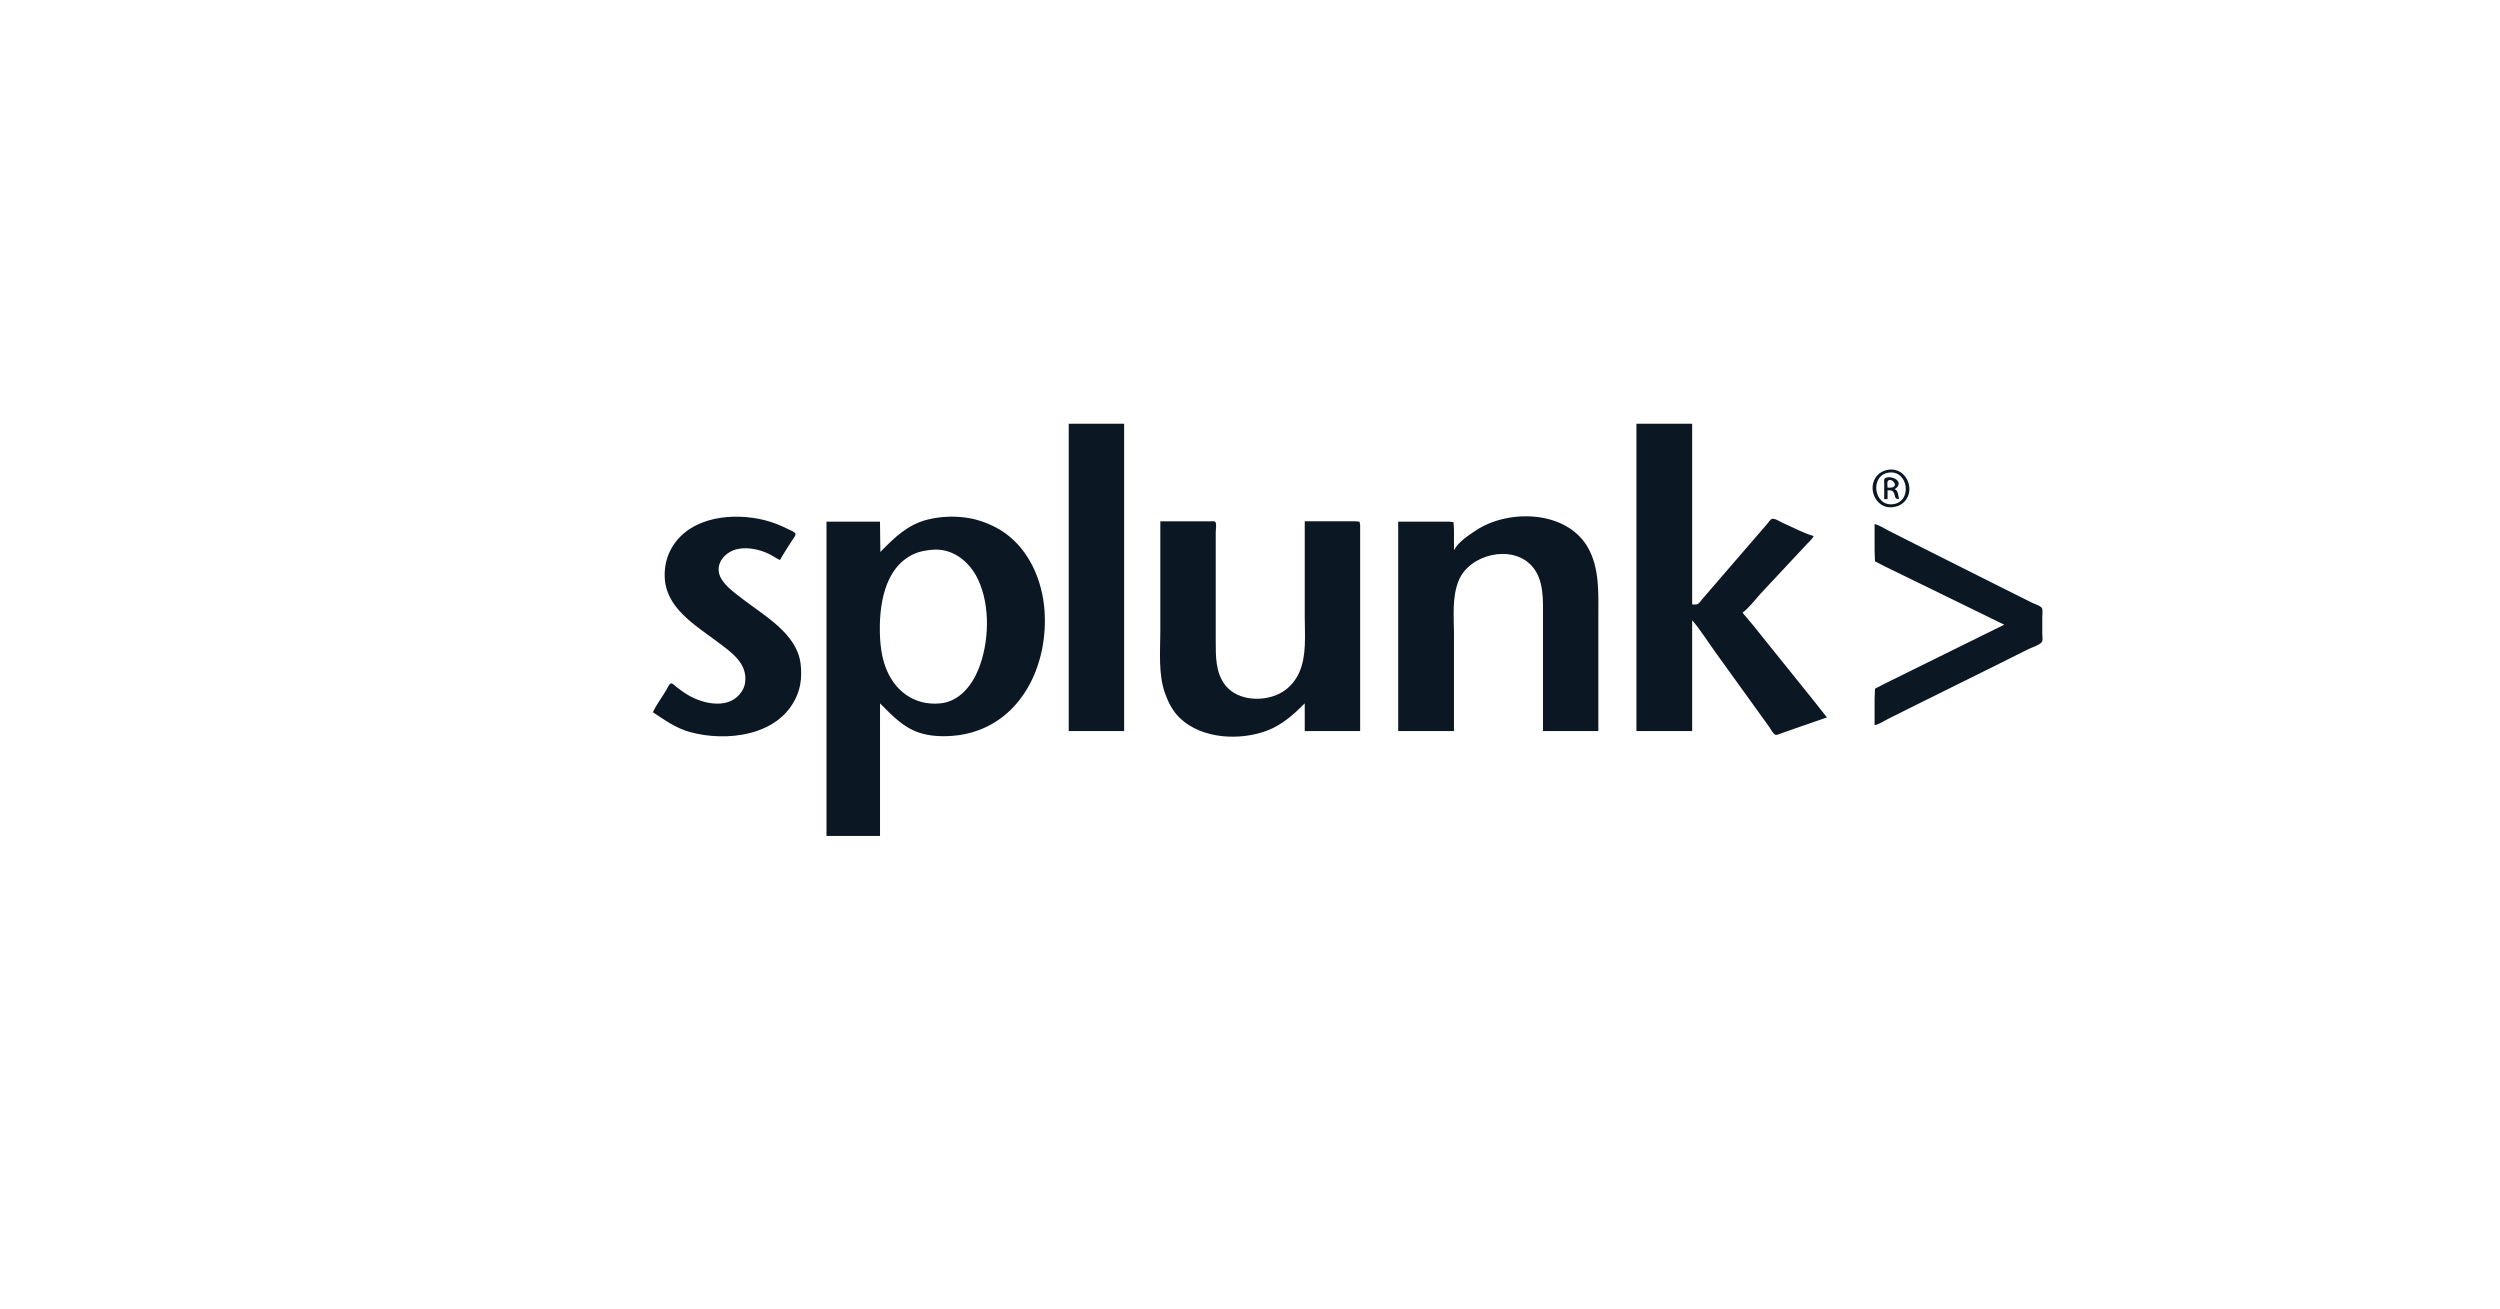
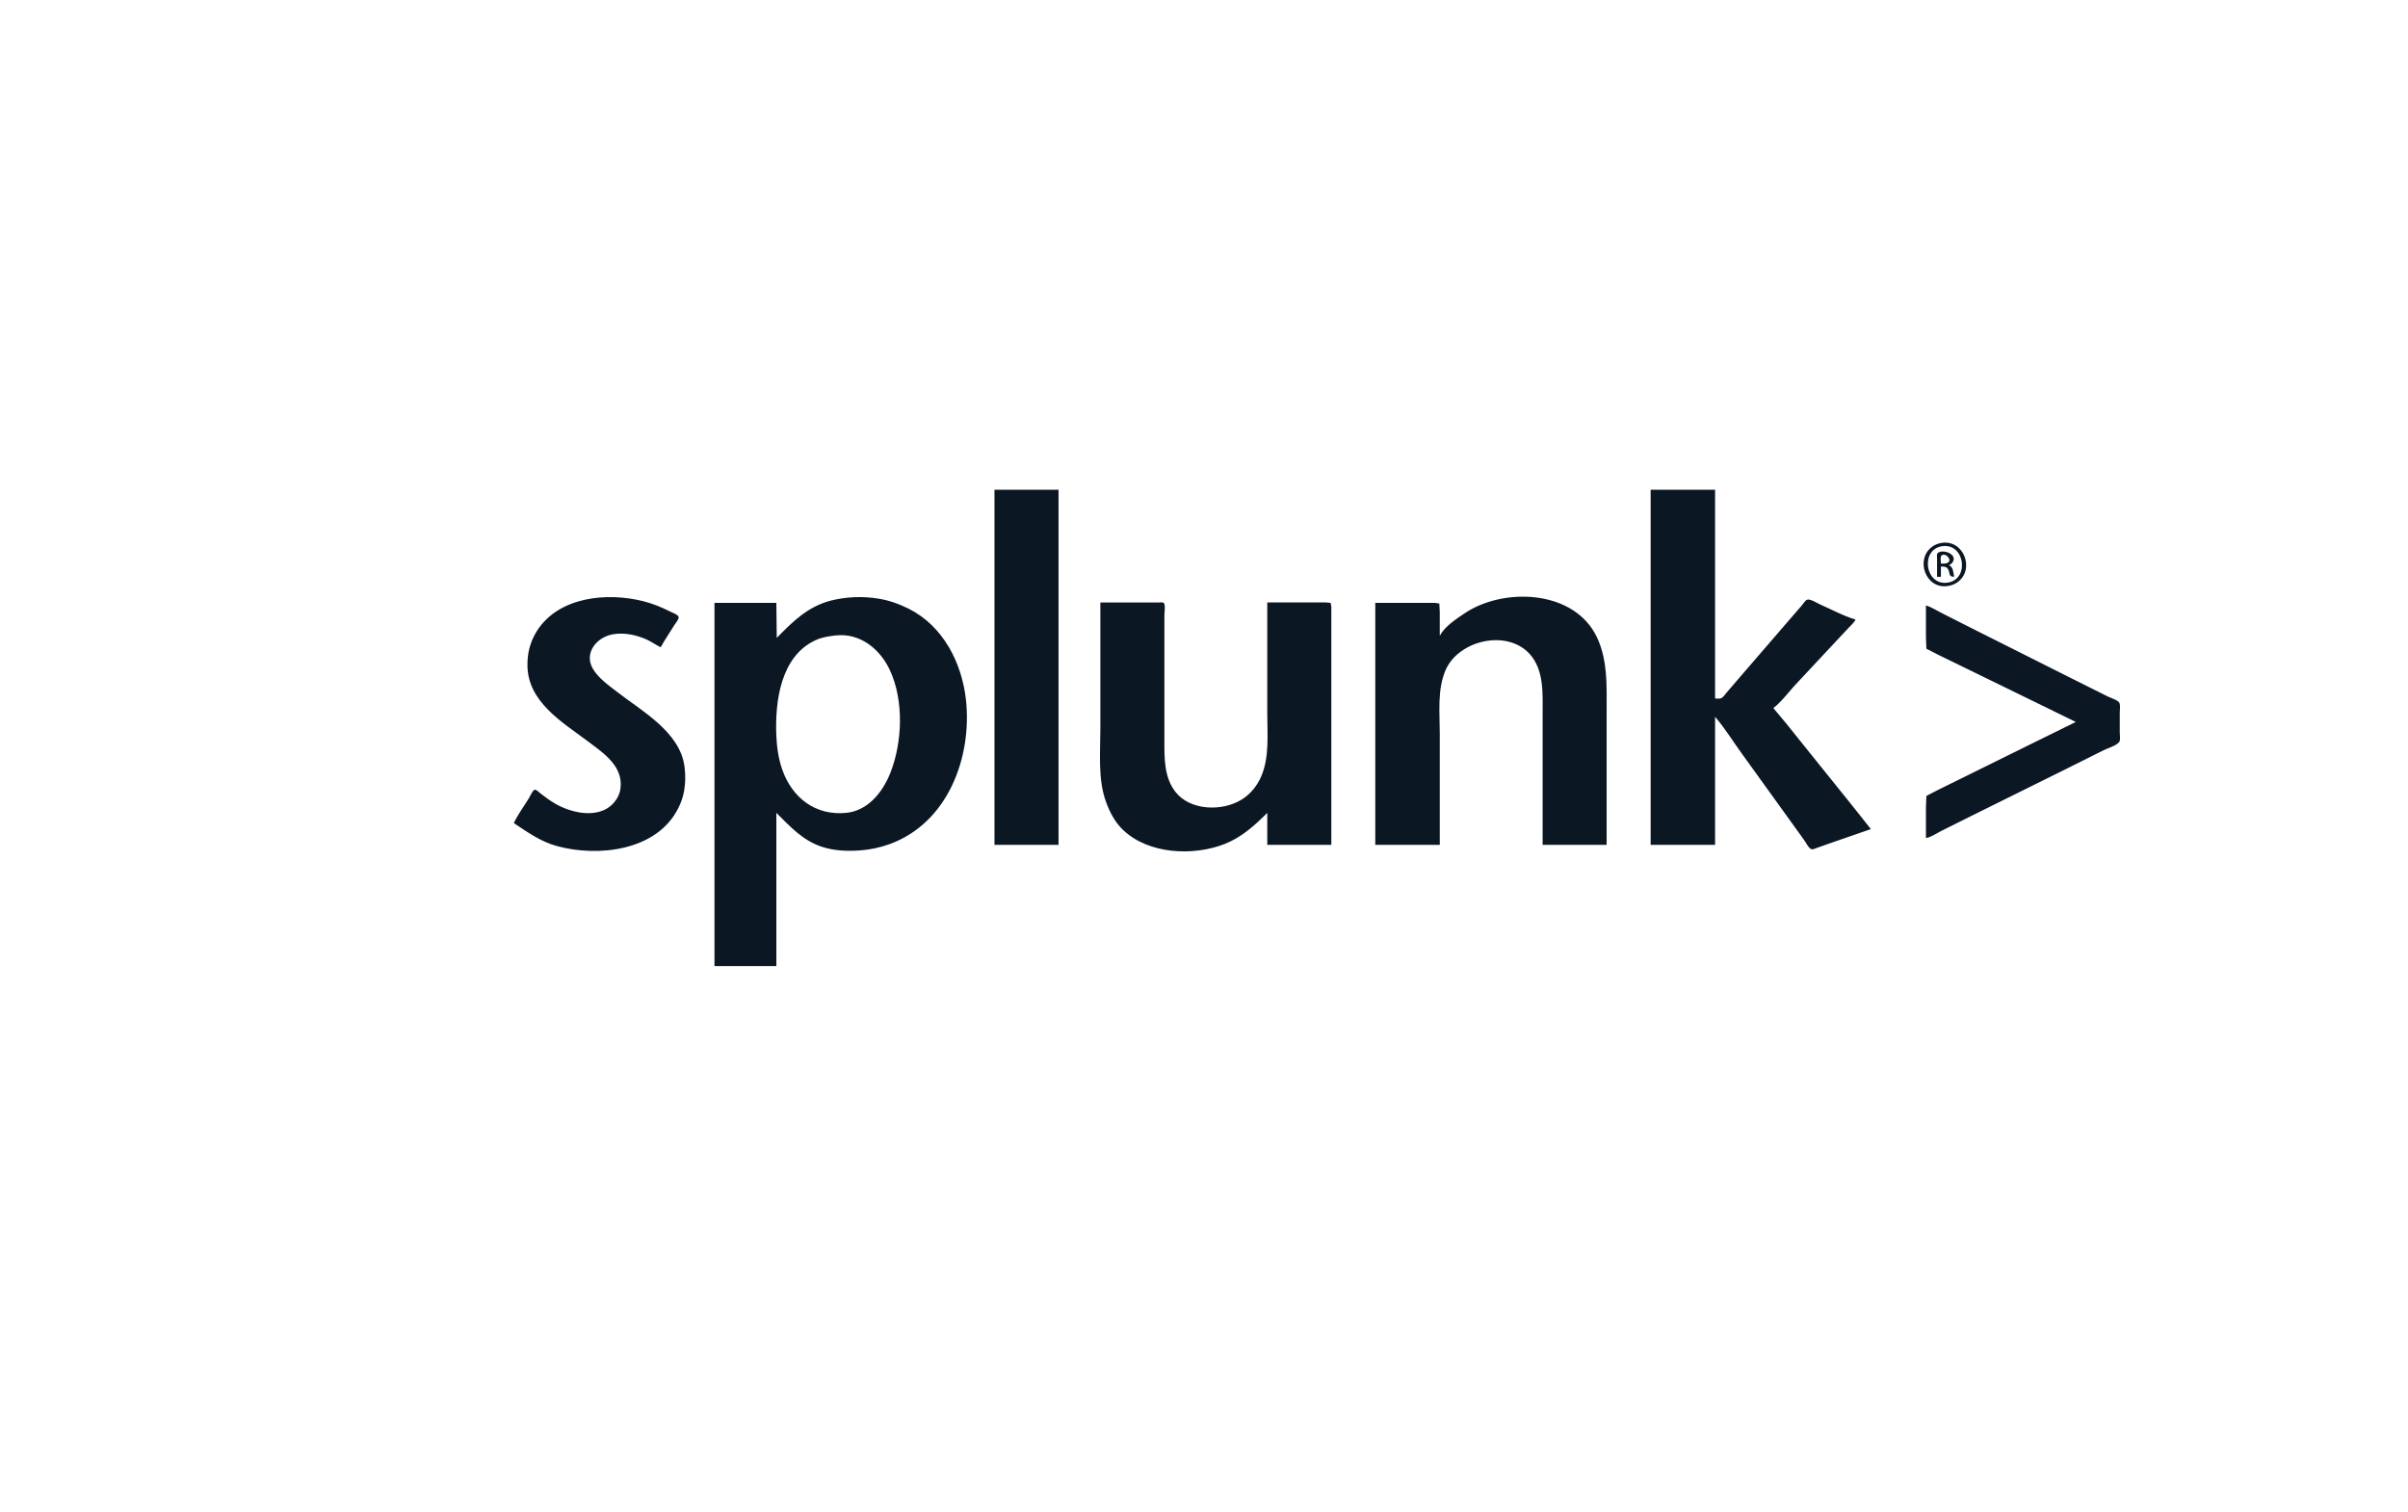
- <svg xmlns="http://www.w3.org/2000/svg" version="1.1" width="1200" height="628" viewBox="500 182.5 1000 628" xml:space="preserve">
+ <svg xmlns="http://www.w3.org/2000/svg" version="1.1" width="1000" height="628" viewBox="500 182.5 1000 628" xml:space="preserve">
  <defs>
</defs>
  <rect x="0" y="0" width="100%" height="100%" fill="transparent" />
  <g transform="matrix(Infinity NaN NaN Infinity 0 0)" id="3cabc8a9-c607-42bc-81cd-ac6727c06fd2">
</g>
  <g transform="matrix(1 0 0 1 600 314)" id="d2b9be50-1c18-4fb5-b61e-543265001b2f">
    <rect style="stroke: none; stroke-width: 1; stroke-dasharray: none; stroke-linecap: butt; stroke-dashoffset: 0; stroke-linejoin: miter; stroke-miterlimit: 4; fill: rgb(255,255,255); fill-rule: nonzero; opacity: 1; visibility: hidden;" vector-effect="non-scaling-stroke" x="-600" y="-314" rx="0" ry="0" width="1200" height="628" />
  </g>
  <g transform="matrix(6.74 0 0 2.88 1048.3 483.5)">
    <rect style="stroke: none; stroke-width: 1; stroke-dasharray: none; stroke-linecap: butt; stroke-dashoffset: 0; stroke-linejoin: miter; stroke-miterlimit: 4; fill: rgb(255,255,255); fill-rule: nonzero; opacity: 1;" vector-effect="non-scaling-stroke" x="-50" y="-40" rx="0" ry="0" width="100" height="80" />
  </g>
  <g transform="matrix(5.79 0 0 5.79 1046.9 484.85)">
    <path style="stroke: none; stroke-width: 1; stroke-dasharray: none; stroke-linecap: butt; stroke-dashoffset: 0; stroke-linejoin: miter; stroke-miterlimit: 4; fill: rgb(12,23,36); fill-rule: nonzero; opacity: 1;" vector-effect="non-scaling-stroke" transform=" translate(-64.3, -64.98)" d="M 41.172 47.891 L 41.172 73.368 L 45.766 73.368 L 45.766 47.891 L 41.172 47.891 M 88.235 47.891 L 88.235 73.368 L 92.856 73.368 L 92.856 64.18 C 93.559 64.993 94.141 65.946 94.77 66.813 L 97.926 71.192 L 99.25 73.032 C 99.371 73.196 99.57 73.626 99.777 73.68 C 99.886 73.707 100.043 73.625 100.144 73.59 L 100.968 73.297 L 104.031 72.235 L 102.574 70.399 L 99.64 66.754 L 97.945 64.641 L 97.05 63.571 L 97.05 63.54 C 97.597 63.122 98.066 62.489 98.527 61.978 L 101.156 59.162 L 102.418 57.814 C 102.594 57.615 102.82 57.447 102.93 57.201 C 102.078 56.959 101.235 56.486 100.418 56.135 C 100.215 56.049 99.691 55.705 99.473 55.776 C 99.321 55.827 99.176 56.073 99.075 56.194 L 98.149 57.264 L 94.661 61.307 L 93.712 62.409 C 93.595 62.542 93.454 62.78 93.282 62.85 C 93.161 62.897 92.989 62.866 92.856 62.866 L 92.856 47.891 L 88.235 47.891 M 109.114 51.704 C 108.885 51.736 108.666 51.819 108.473 51.946 C 107.164 52.829 107.942 55.051 109.543 54.798 C 109.785 54.763 110.016 54.685 110.219 54.544 C 111.52 53.646 110.711 51.454 109.114 51.704 M 109.145 51.942 C 110.786 51.708 111.133 54.348 109.512 54.559 C 107.907 54.77 107.559 52.172 109.145 51.942 M 108.778 54.137 L 109.055 54.137 L 109.055 53.403 C 109.223 53.403 109.407 53.391 109.524 53.532 C 109.751 53.809 109.54 54.137 110.004 54.137 C 109.945 53.864 109.945 53.418 109.637 53.313 C 109.731 53.251 109.825 53.192 109.891 53.098 C 110.282 52.52 109.204 52.125 108.829 52.426 C 108.735 52.5 108.778 52.746 108.778 52.852 L 108.778 54.137 M 109.055 53.188 C 109.055 53.051 108.996 52.743 109.086 52.629 C 109.344 52.313 110.051 53.051 109.391 53.18 C 109.282 53.2 109.164 53.188 109.055 53.188 M 6.699 71.805 C 7.695 72.465 8.617 73.133 9.789 73.453 C 12.758 74.266 16.965 73.793 18.492 70.734 C 18.691 70.348 18.832 69.934 18.91 69.507 C 19.015 68.917 19.015 68.323 18.937 67.734 C 18.601 65.261 15.902 63.785 14.105 62.394 C 13.5 61.925 12.773 61.417 12.375 60.749 C 11.695 59.608 12.641 58.464 13.801 58.261 C 14.61 58.116 15.512 58.312 16.25 58.648 C 16.59 58.804 16.895 59.031 17.23 59.191 C 17.531 58.644 17.89 58.129 18.214 57.597 C 18.296 57.468 18.55 57.179 18.519 57.023 C 18.484 56.855 18.074 56.711 17.933 56.64 C 17.304 56.324 16.66 56.058 15.976 55.886 C 13.382 55.234 9.917 55.558 8.351 58.027 C 8.095 58.432 7.907 58.877 7.796 59.343 C 7.709 59.725 7.668 60.116 7.675 60.507 C 7.706 63.109 10.148 64.546 11.995 65.929 C 13.143 66.792 14.573 67.726 14.343 69.355 C 14.308 69.605 14.214 69.847 14.081 70.058 C 13.12 71.605 10.933 71.16 9.636 70.394 C 9.273 70.179 8.929 69.929 8.597 69.667 C 8.507 69.597 8.327 69.397 8.202 69.413 C 8.05 69.436 7.87 69.874 7.792 69.999 C 7.433 70.593 6.991 71.175 6.698 71.804 M 25.557 58.515 L 25.526 56.007 L 21.09 56.007 L 21.09 82.062 L 25.528 82.062 L 25.528 71.07 C 26.508 72.05 27.419 73.047 28.774 73.5 C 29.645 73.789 30.59 73.832 31.501 73.766 C 32.243 73.716 32.975 73.561 33.673 73.305 C 37.825 71.782 39.568 67.098 39.13 62.989 C 38.841 60.321 37.501 57.673 35.021 56.427 C 34.337 56.087 33.634 55.833 32.876 55.708 C 31.736 55.517 30.568 55.563 29.446 55.841 C 27.786 56.271 26.719 57.333 25.559 58.517 M 73.137 58.333 L 73.11 58.333 L 73.11 56.68 L 73.079 56.055 L 72.77 56.008 L 68.485 56.008 L 68.485 73.367 L 73.11 73.367 L 73.11 65.375 C 73.11 63.898 72.926 62.27 73.508 60.875 C 74.399 58.719 77.871 57.863 79.535 59.648 C 80.605 60.8 80.488 62.543 80.488 63.996 L 80.488 73.367 L 85.078 73.367 L 85.078 63.906 C 85.078 61.984 85.195 59.875 84.211 58.148 C 82.441 55.058 77.629 54.933 74.914 56.742 C 74.328 57.133 73.469 57.695 73.137 58.332 M 48.766 55.977 L 48.766 65.04 C 48.766 66.731 48.579 68.657 49.168 70.274 C 49.434 71.012 49.816 71.747 50.391 72.294 C 52.223 74.044 55.438 74.192 57.707 73.294 C 58.91 72.814 59.836 71.974 60.738 71.071 L 60.738 73.368 L 65.332 73.368 L 65.332 56.281 L 65.281 56.008 L 64.933 55.977 L 60.738 55.977 L 60.738 63.938 C 60.738 65.438 60.906 67.09 60.285 68.501 C 59.992 69.157 59.515 69.739 58.902 70.118 C 57.511 70.977 55.218 70.927 54.156 69.571 C 53.324 68.509 53.359 67.114 53.359 65.837 L 53.359 56.896 C 53.359 56.724 53.453 56.123 53.308 56.009 C 53.23 55.947 53.058 55.978 52.96 55.978 L 48.765 55.978 M 107.98 56.193 L 107.98 58.459 L 108.011 59.295 L 108.839 59.721 L 111.011 60.78 L 115.3 62.874 L 118.73 64.55 L 115.636 66.073 L 110.859 68.432 L 108.808 69.444 L 108.011 69.858 L 107.98 70.706 L 107.98 72.878 C 108.355 72.812 108.746 72.538 109.085 72.366 L 111.226 71.296 L 118.148 67.866 L 120.718 66.581 C 121.031 66.425 121.601 66.265 121.831 66.003 C 121.952 65.866 121.882 65.487 121.882 65.316 L 121.882 63.879 C 121.882 63.676 121.929 63.406 121.87 63.211 C 121.808 63 121.214 62.816 121.022 62.723 L 118.483 61.453 L 111.35 57.871 L 109.112 56.738 C 108.749 56.554 108.37 56.304 107.979 56.195 M 29.752 58.347 C 31.51 58.136 32.951 59.3 33.662 60.816 C 34.689 63.004 34.576 66.046 33.682 68.257 C 33.135 69.609 32.088 70.913 30.549 71.07 C 28.346 71.293 26.658 70.004 25.944 67.949 C 25.674 67.176 25.561 66.347 25.526 65.531 C 25.421 63.101 25.827 59.836 28.342 58.683 C 28.795 58.476 29.264 58.402 29.752 58.347 z M 29.752 58.347" stroke-linecap="round" />
  </g>
</svg>
